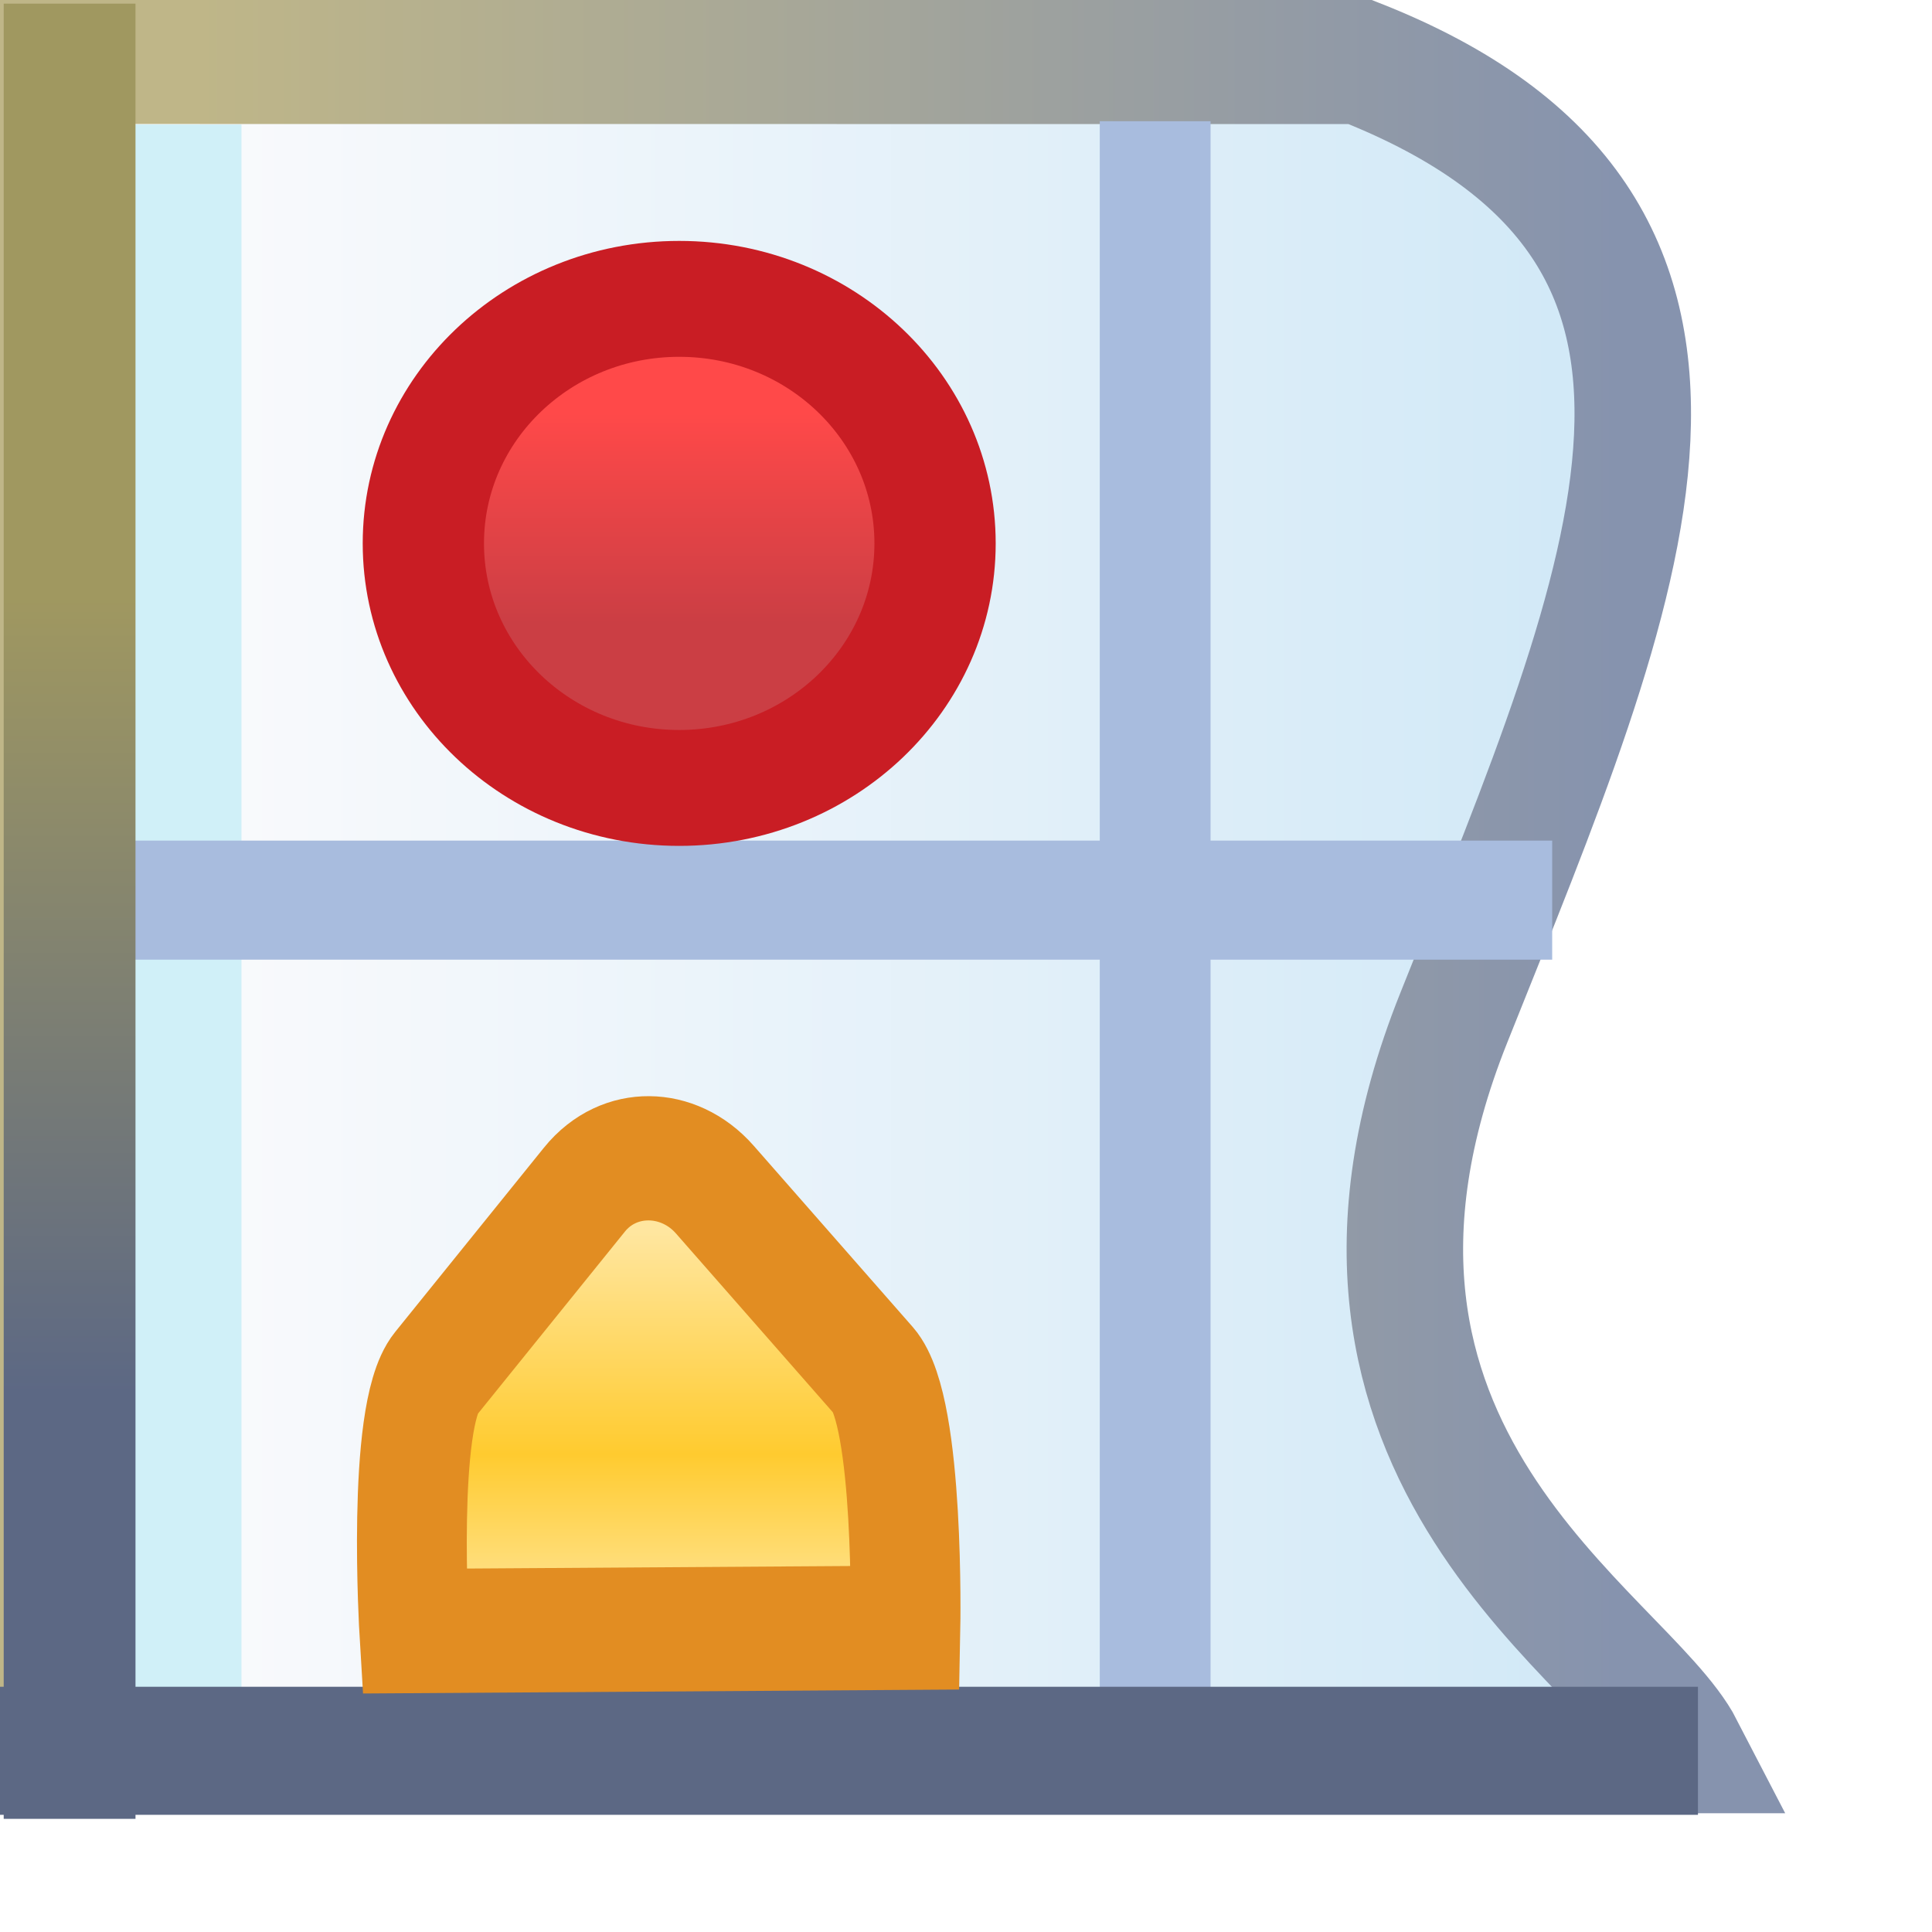
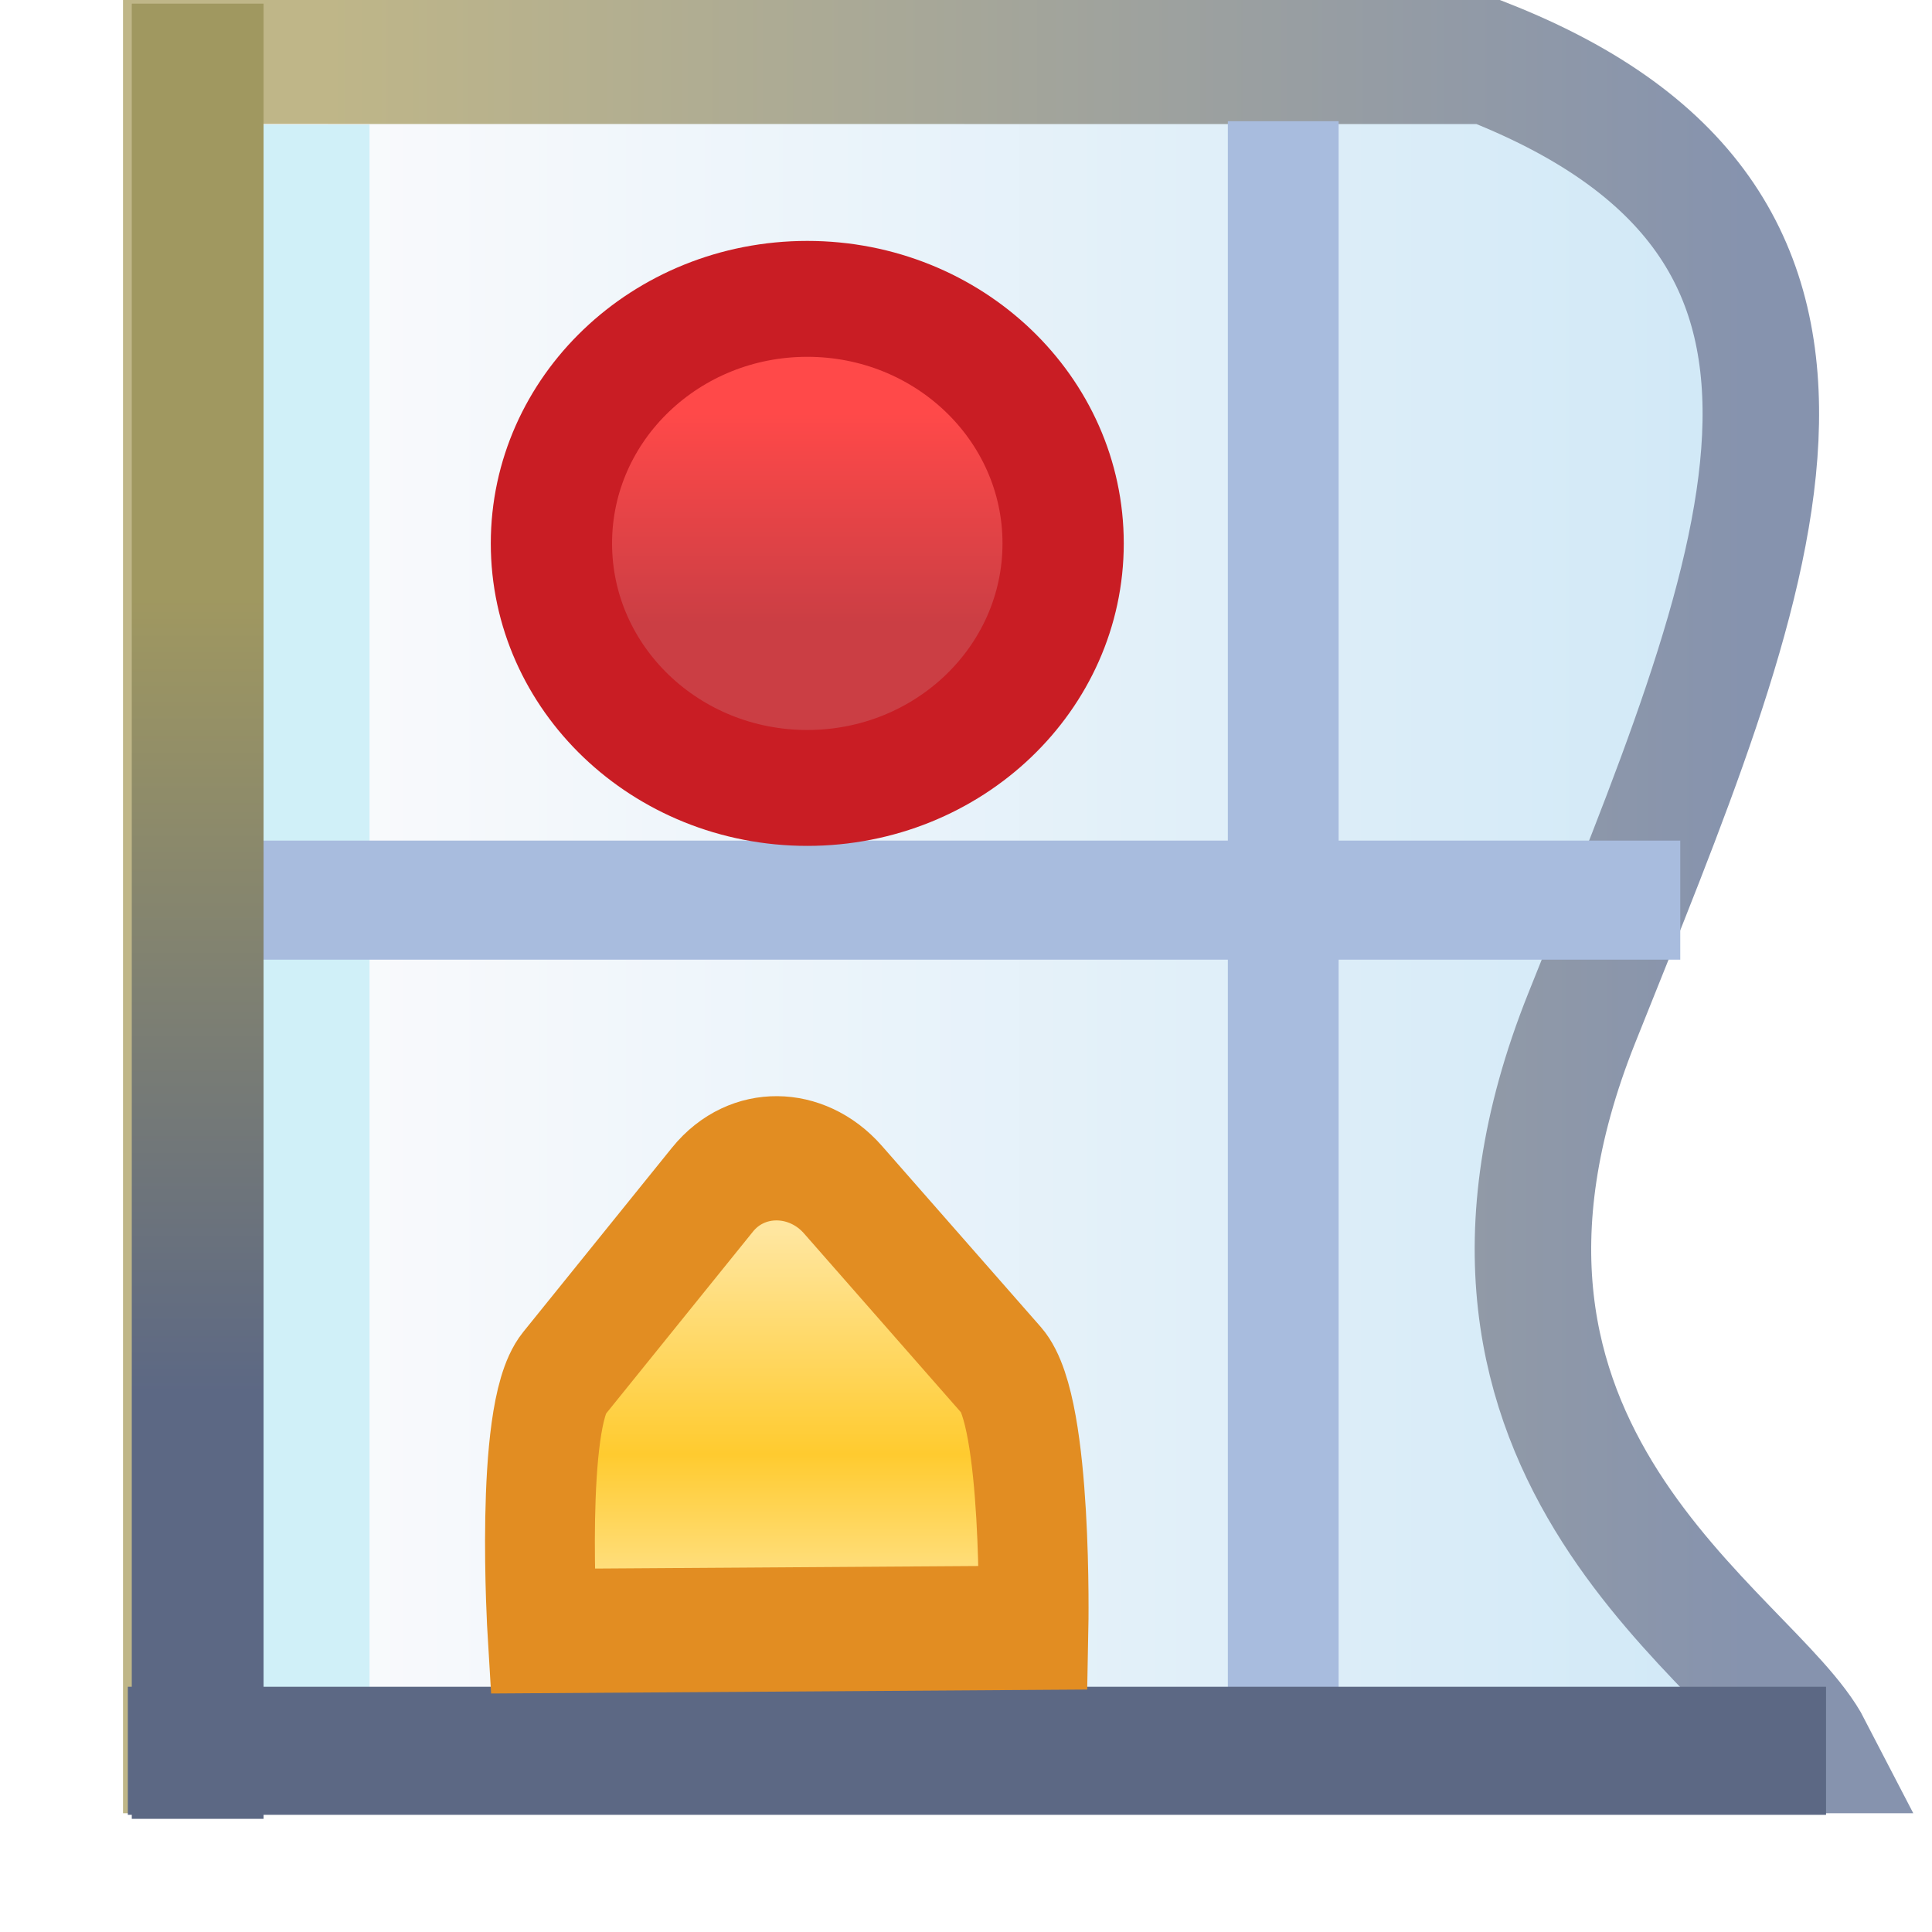
<svg xmlns="http://www.w3.org/2000/svg" xmlns:xlink="http://www.w3.org/1999/xlink" width="16" height="16" id="svg2" version="1.1">
  <defs id="defs4">
    <linearGradient id="linearGradient3840">
      <stop style="stop-color:#5c6884;stop-opacity:1;" offset="0" id="stop3842" />
      <stop style="stop-color:#a09860;stop-opacity:1;" offset="1" id="stop3844" />
    </linearGradient>
    <linearGradient id="linearGradient5105">
      <stop style="stop-color:#bfb688;stop-opacity:1;" offset="0" id="stop5107" />
      <stop style="stop-color:#8693ae;stop-opacity:1" offset="1" id="stop5109" />
    </linearGradient>
    <linearGradient id="linearGradient5255">
      <stop style="stop-color:#f9fafc;stop-opacity:1" offset="0" id="stop5257" />
      <stop style="stop-color:#d2e9f7;stop-opacity:1;" offset="1" id="stop5259" />
    </linearGradient>
    <linearGradient id="linearGradient4903-7-7-52">
      <stop id="stop4905-2-3-9" offset="0" style="stop-color:#ffe69f;stop-opacity:1" />
      <stop style="stop-color:#ffcb2f;stop-opacity:1" offset="0.415" id="stop4911-4-9-2" />
      <stop id="stop4907-3-6-1" offset="1" style="stop-color:#ffffff;stop-opacity:1" />
    </linearGradient>
    <linearGradient xlink:href="#linearGradient3852" id="linearGradient3858" x1="385.984" y1="462.57" x2="385.984" y2="471.699" gradientUnits="userSpaceOnUse" />
    <linearGradient id="linearGradient3852">
      <stop style="stop-color:#ff4949;stop-opacity:1" offset="0" id="stop3854" />
      <stop style="stop-color:#cb3e44;stop-opacity:1" offset="1" id="stop3856" />
    </linearGradient>
    <linearGradient y2="471.699" x2="385.984" y1="462.57" x1="385.984" gradientUnits="userSpaceOnUse" id="linearGradient3077" xlink:href="#linearGradient3852" />
    <linearGradient y2="471.699" x2="385.984" y1="462.57" x1="385.984" gradientUnits="userSpaceOnUse" id="linearGradient3077-2" xlink:href="#linearGradient3852-1" />
    <linearGradient id="linearGradient3852-1">
      <stop style="stop-color:#ff4949;stop-opacity:1" offset="0" id="stop3854-7" />
      <stop style="stop-color:#cb3e44;stop-opacity:1" offset="1" id="stop3856-4" />
    </linearGradient>
    <linearGradient y2="471.699" x2="385.984" y1="462.57" x1="385.984" gradientUnits="userSpaceOnUse" id="linearGradient3048" xlink:href="#linearGradient3852-1" />
    <linearGradient xlink:href="#linearGradient4903-7-7-52" id="linearGradient3027" gradientUnits="userSpaceOnUse" gradientTransform="matrix(0.7216023,0,0,0.7216023,246.5466,-1265.794)" x1="733.184" y1="727.802" x2="738.317" y2="732.935" />
    <linearGradient xlink:href="#linearGradient5255" id="linearGradient3807" gradientUnits="userSpaceOnUse" gradientTransform="matrix(1.382308,0,0,0.9807125,-6.192931,20.04421)" x1="22.879" y1="1037.211" x2="22.879" y2="1051.027" />
    <linearGradient xlink:href="#linearGradient5105" id="linearGradient3809" gradientUnits="userSpaceOnUse" gradientTransform="matrix(1.382308,0,0,0.9807125,20.42752,20.04421)" x1="9.171" y1="1036.943" x2="9.171" y2="1051.68" />
    <linearGradient xlink:href="#linearGradient3840" id="linearGradient3846" x1="1035.598" y1="28.696" x2="1035.598" y2="21.129" gradientUnits="userSpaceOnUse" />
  </defs>
  <g id="layer1" style="display:inline" transform="translate(0,-1036.362)">
-     <g id="g3854">
+     <g id="g3854" transform="translate(1.06066,0)">
      <g transform="matrix(0.9346781,0,0,0.9346781,-14.57181,69.04451)" id="g8472" style="display:inline">
        <g id="g8421" transform="translate(15.60054,0)" />
        <g transform="matrix(0,1,1,0,-1019.403,1019.403)" id="g10285">
          <g transform="matrix(0.9376926,0,0,0.8733354,0.967742,131.1012)" id="g3797">
            <path id="rect4172-1" d="m 16.097,1035.528 15.962,0 0,16.568 c -1.063,-0.59 -2.773,-4.141 -6.924,-2.359 -4.151,1.782 -7.453,3.367 -9.037,-0.962 z" style="fill:url(#linearGradient3807);fill-opacity:1;stroke:url(#linearGradient3809);stroke-width:1.182;stroke-linecap:butt;stroke-linejoin:miter;stroke-miterlimit:4;stroke-opacity:1;stroke-dasharray:none;stroke-dashoffset:0;display:inline" />
            <rect transform="matrix(0,1.225059,1.140978,0,15.51684,1034.988)" y="1.031" x="1.062" height="13" width="0.938" id="rect3852" style="fill:#d0f0f8;fill-opacity:1;stroke:none" />
            <path style="fill:#adc1e1;fill-opacity:1;stroke:#a8bcde;stroke-width:1.125px;stroke-linecap:butt;stroke-linejoin:miter;stroke-opacity:1" d="m 24.022,1036.295 0,14.441" id="path18345" />
            <path style="fill:#adc1e1;fill-opacity:1;stroke:#a8bcde;stroke-width:1.124px;stroke-linecap:butt;stroke-linejoin:miter;stroke-opacity:1" d="m 16.662,1046.708 15.958,0" id="path18347" />
            <rect style="fill:url(#linearGradient3846);fill-opacity:1;stroke:none" id="rect21127" width="1.337" height="17.152" x="1035.026" y="15.551" transform="matrix(0,1,1,0,0,0)" ry="0" />
            <rect transform="scale(1,-1)" style="fill:#5c6884;fill-opacity:1;stroke:none;display:inline" id="rect21127-6" width="1.21" height="17.229" x="31.455" y="-1052.215" ry="0" />
          </g>
          <rect style="fill:none;stroke:none" id="rect4942" width="1.418" height="1.07" x="22.742" y="1042.646" />
          <rect style="fill:none;stroke:none;display:inline" id="rect4942-1" width="1.418" height="1.07" x="22.742" y="1044.786" />
          <g transform="matrix(0.8824479,0,0,0.8262642,3.970926,181.0493)" id="g20348">
            <rect y="1043.461" x="25.573" height="1.013" width="1.422" id="rect4942-1-7" style="fill:none;stroke:none;display:inline" />
            <path id="rect4880" d="m 775.656,-741.238 2.488,0.009 c 0.565,0.002 2.024,1.527 2.024,1.527 l -3.814,3.859 c 0,0 -1.583,-1.38 -1.608,-1.943 l -0.11,-2.432 c -0.026,-0.563 0.455,-1.023 1.02,-1.02 z" style="font-size:13.589px;font-style:normal;font-weight:normal;line-height:125%;letter-spacing:0px;word-spacing:0px;color:#000000;fill:url(#linearGradient3027);fill-opacity:1;fill-rule:nonzero;stroke:#e28d22;stroke-width:1.213;stroke-linecap:butt;stroke-linejoin:miter;stroke-miterlimit:4;stroke-opacity:1;stroke-dasharray:none;stroke-dashoffset:0;marker:none;visibility:visible;display:inline;overflow:visible;enable-background:accumulate;font-family:Sans" transform="matrix(0.7272427,0.6863804,0.7272427,-0.6863804,0,0)" />
          </g>
-           <g id="layer1-8" style="display:inline;fill:#d34a50;fill-opacity:1;stroke:#a81d24;stroke-opacity:1" transform="matrix(0,1.069887,1.069887,0,-1093.178,1054.474)">
-             <g transform="matrix(0.279033,0,0,0.279033,-100.5321,912.079)" style="display:inline;fill:#d34a50;fill-opacity:1;stroke:#a81d24;stroke-opacity:1" id="g11331-3-1-1">
+           <g id="layer1-8" style="fill:#d34a50;fill-opacity:1;stroke:#a81d24;stroke-opacity:1;display:inline" transform="matrix(0,1.069887,1.069887,0,-1093.178,1054.474)">
+             <g transform="matrix(0.279033,0,0,0.279033,-100.5321,912.079)" style="fill:#d34a50;fill-opacity:1;stroke:#a81d24;stroke-opacity:1;display:inline" id="g11331-3-1-1">
              <g id="g13408-8" style="fill:#d34a50;fill-opacity:1;stroke:#a81d24;stroke-opacity:1" />
            </g>
-             <g transform="matrix(-1,0,0,1,16.12959,8.014063)" style="display:inline;fill:#d34a50;fill-opacity:1;stroke:#a81d24;stroke-opacity:1" id="g6124-3">
-               <g transform="scale(-1,1)" style="font-size:13.589px;font-style:normal;font-weight:normal;line-height:125%;letter-spacing:0px;word-spacing:0px;fill:#d34a50;fill-opacity:1;stroke:#a81d24;font-family:Sans;stroke-opacity:1" id="text6430" />
-               <g transform="scale(-1,1)" style="font-size:13.589px;font-style:normal;font-weight:normal;line-height:125%;letter-spacing:0px;word-spacing:0px;fill:#d34a50;fill-opacity:1;stroke:#a81d24;display:inline;font-family:Sans;stroke-opacity:1" id="g6438" />
+             <g transform="matrix(-1,0,0,1,16.12959,8.014063)" style="fill:#d34a50;fill-opacity:1;stroke:#a81d24;stroke-opacity:1;display:inline" id="g6124-3">
+               <g transform="scale(-1,1)" style="font-size:13.589px;font-style:normal;font-weight:normal;line-height:125%;letter-spacing:0px;word-spacing:0px;fill:#d34a50;fill-opacity:1;stroke:#a81d24;stroke-opacity:1;font-family:Sans" id="text6430" />
+               <g transform="scale(-1,1)" style="font-size:13.589px;font-style:normal;font-weight:normal;line-height:125%;letter-spacing:0px;word-spacing:0px;fill:#d34a50;fill-opacity:1;stroke:#a81d24;stroke-opacity:1;display:inline;font-family:Sans" id="g6438" />
            </g>
          </g>
          <path style="font-size:13.589px;font-style:normal;font-weight:normal;line-height:125%;letter-spacing:0px;word-spacing:0px;fill:url(#linearGradient3048);fill-opacity:1;stroke:#c91d24;stroke-width:5.036;stroke-linecap:round;stroke-linejoin:round;stroke-miterlimit:4;stroke-opacity:1;stroke-dasharray:none;stroke-dashoffset:0;display:inline;font-family:Sans" id="path10796-2-6-2-1" d="m 398.75,468.237 c 0,5.868 -4.757,10.625 -10.625,10.625 -5.868,0 -10.625,-4.757 -10.625,-10.625 0,-5.868 4.757,-10.625 10.625,-10.625 5.868,0 10.625,4.757 10.625,10.625 z" transform="matrix(0,0.2133601,0.2039199,0,-75.1506,958.2008)" />
        </g>
      </g>
    </g>
  </g>
</svg>
